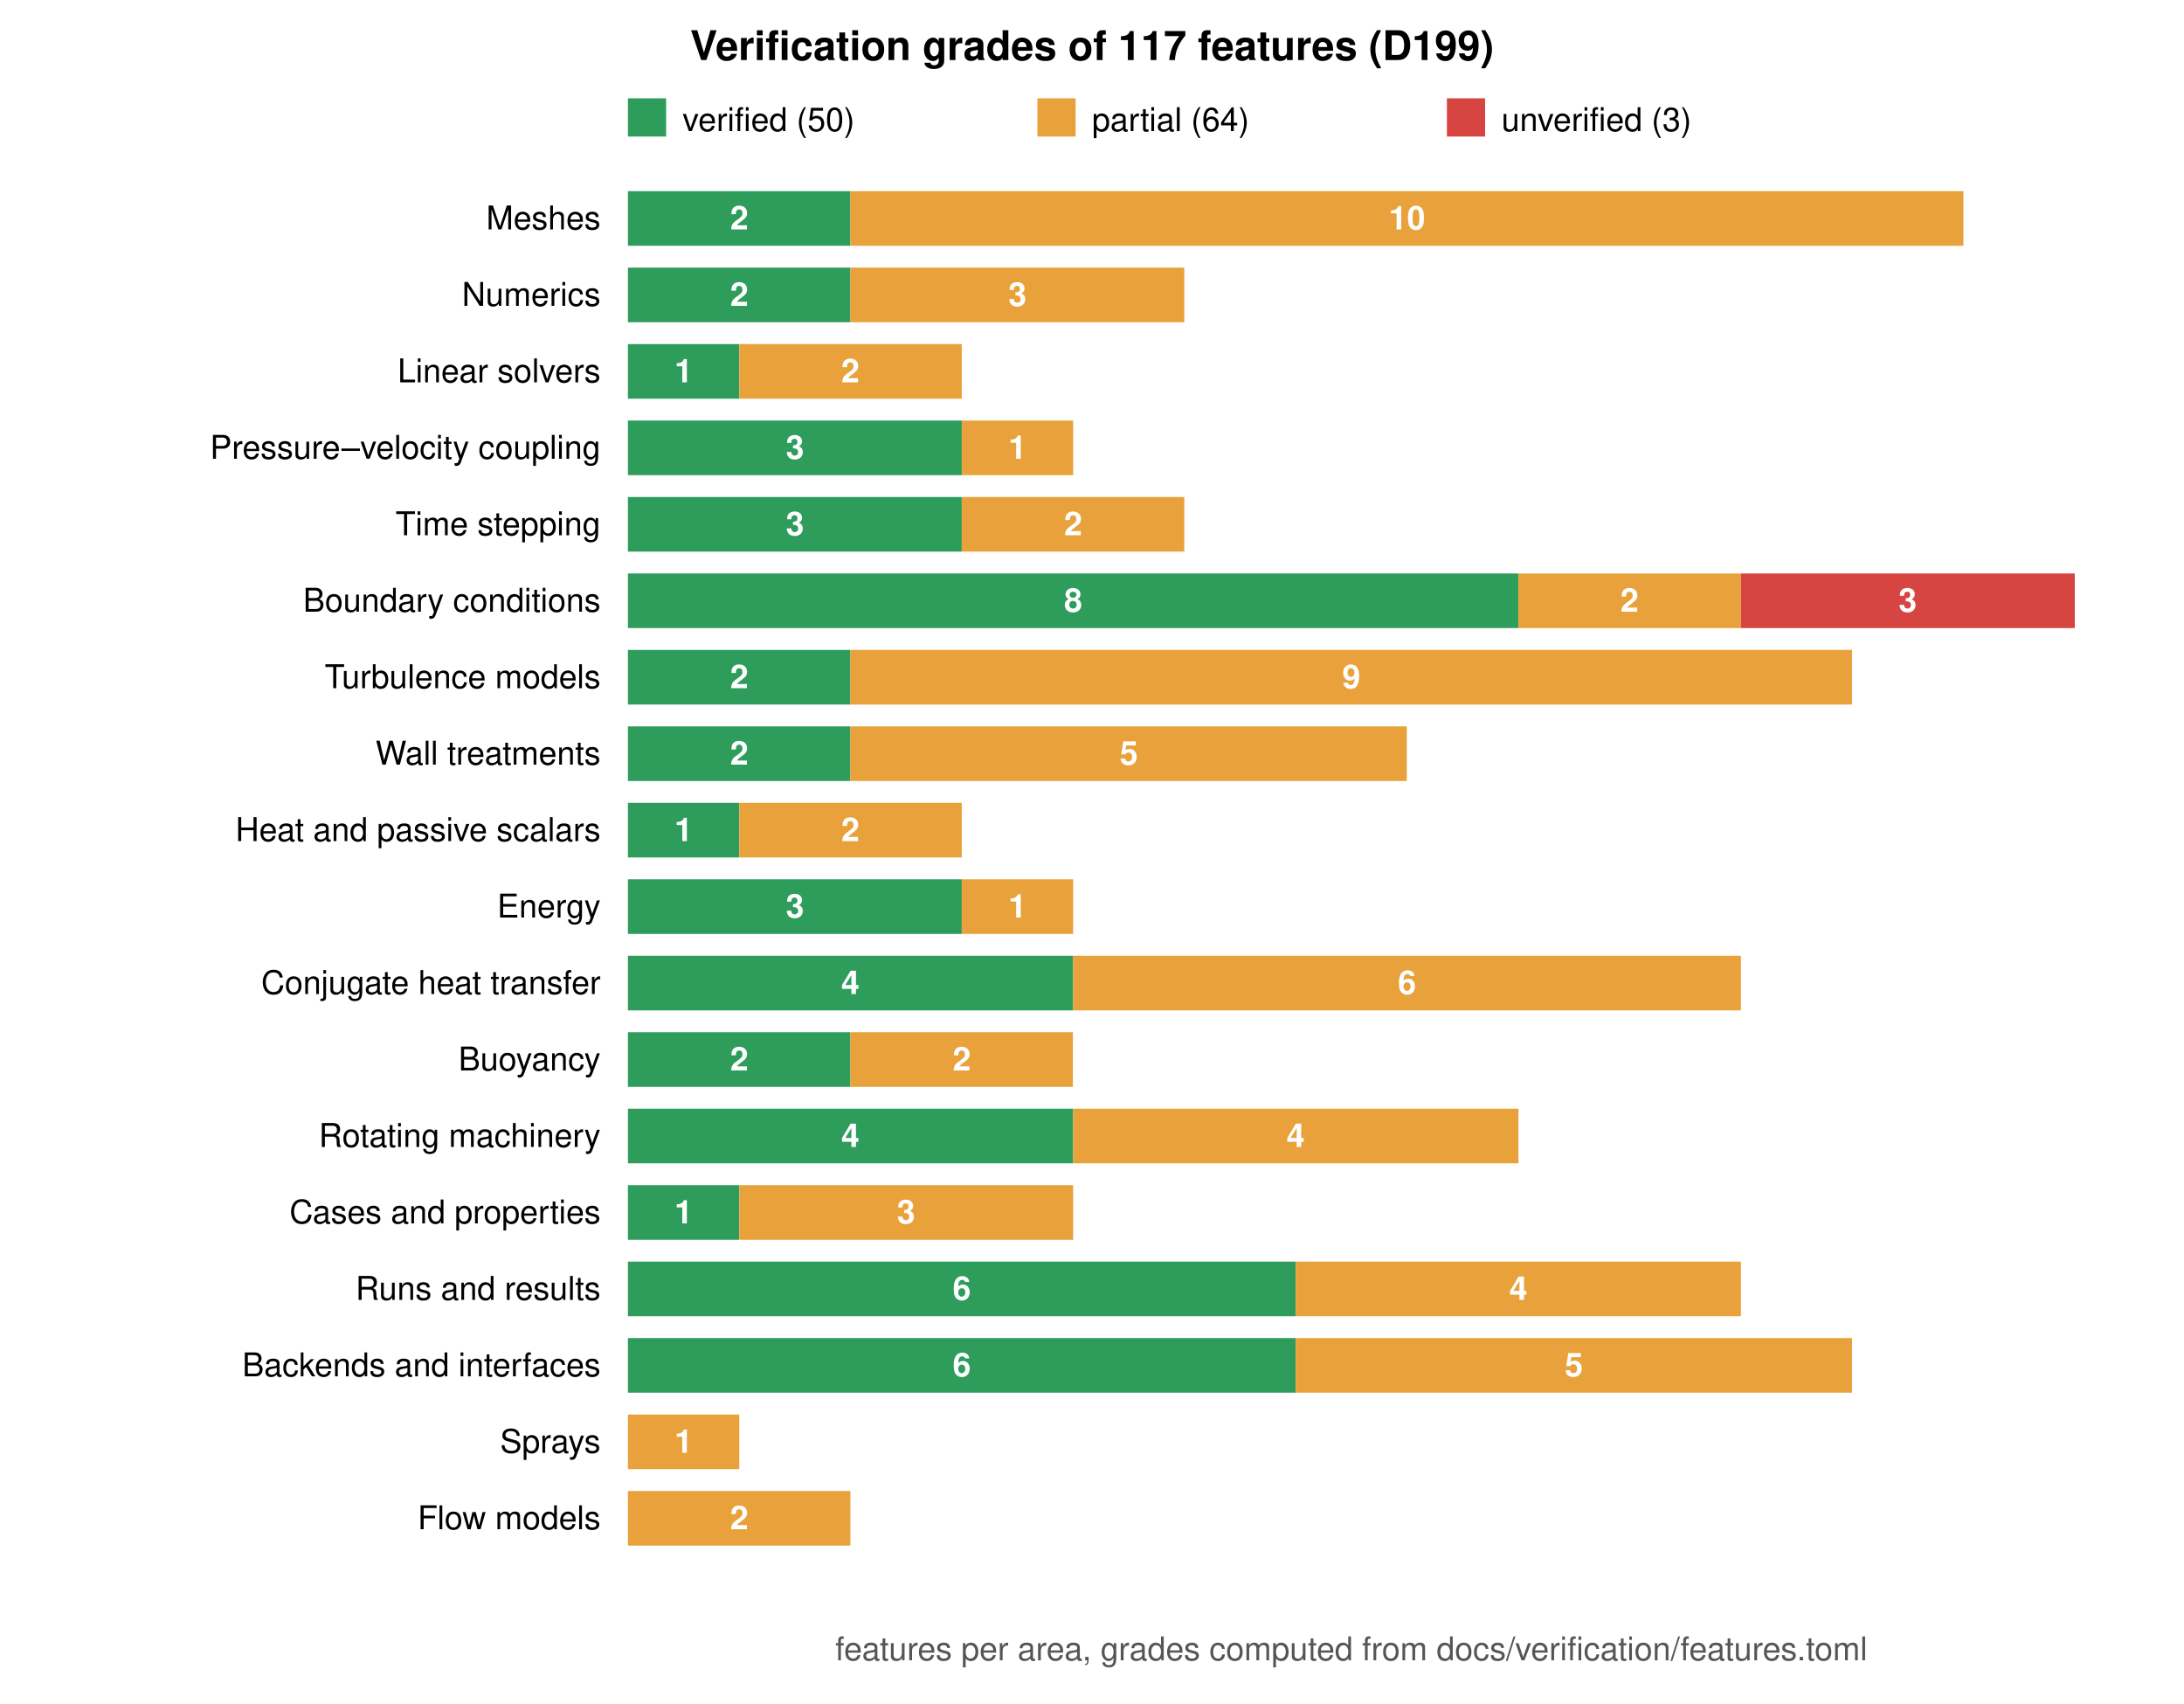
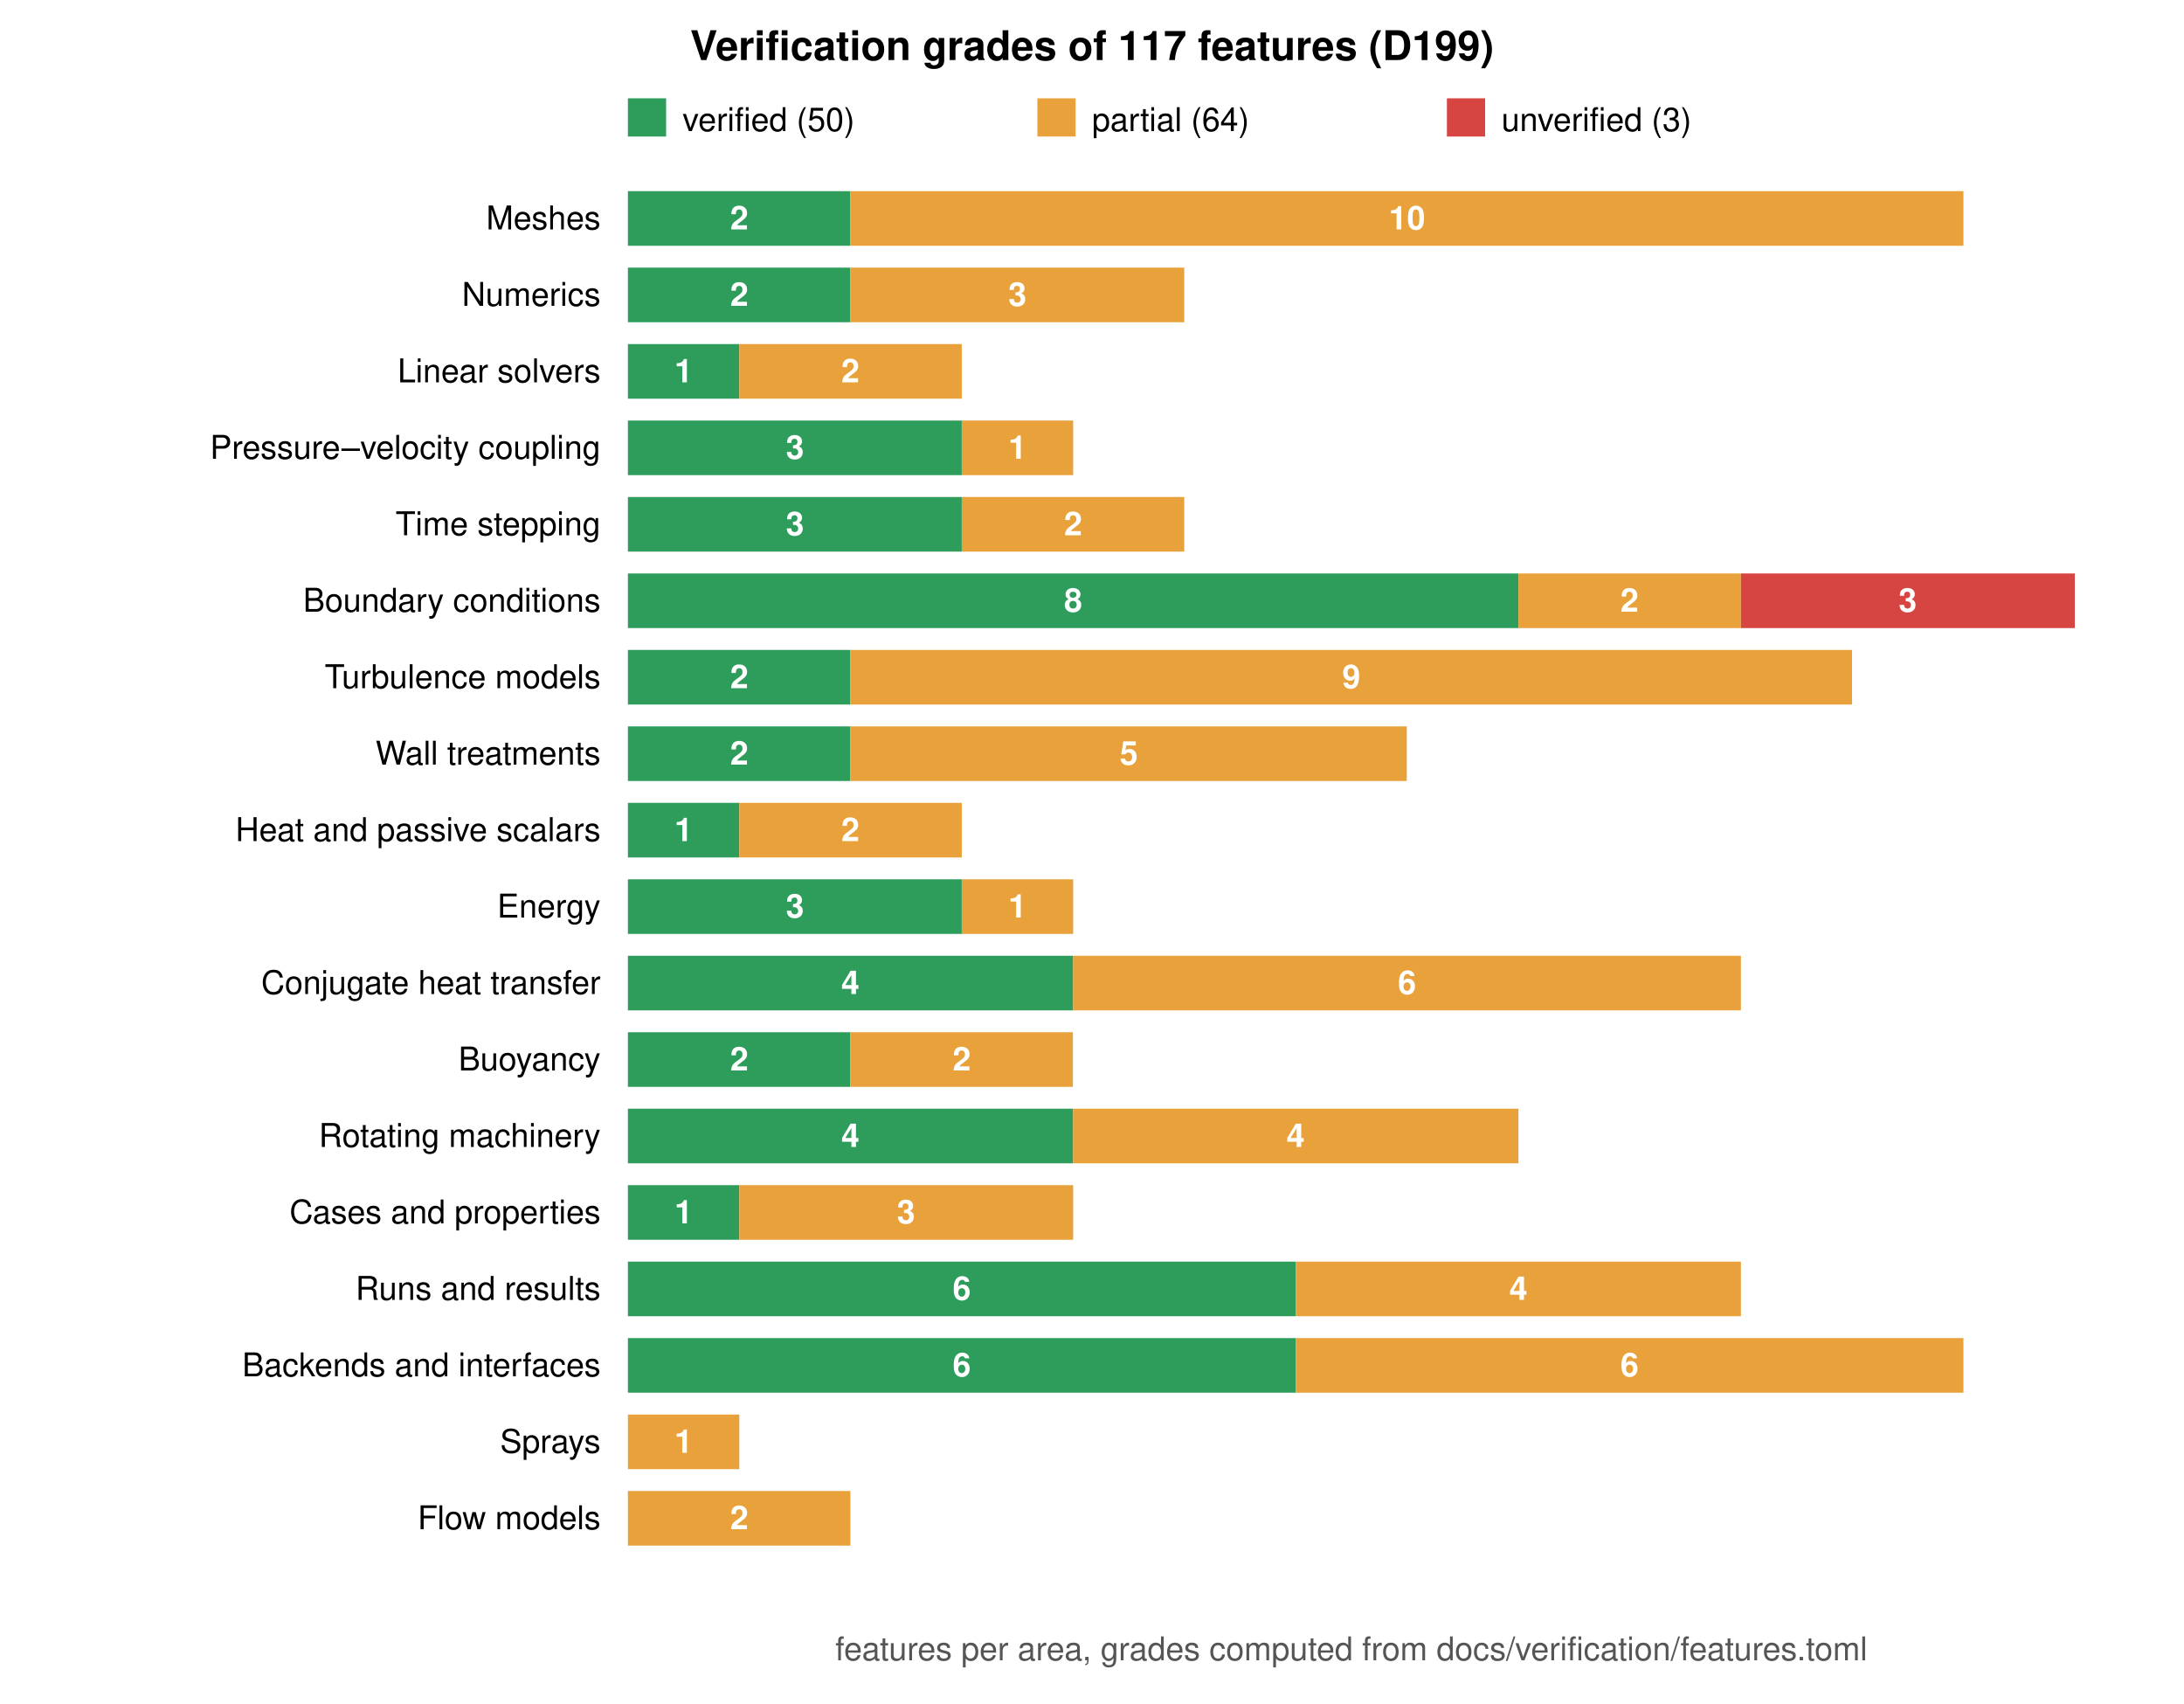
<svg xmlns="http://www.w3.org/2000/svg" viewBox="0 0 800 624" width="800" height="624" font-family="Helvetica, Arial, sans-serif" font-size="12">
  <rect width="800" height="624" fill="white" />
  <text x="400.0" y="22" text-anchor="middle" font-size="15" font-weight="bold">Verification grades of 117 features (D199)</text>
  <rect x="230" y="36" width="14" height="14" fill="#2e9d5b" />
  <text x="250" y="48">verified (50)</text>
  <rect x="380" y="36" width="14" height="14" fill="#e9a23b" />
  <text x="400" y="48">partial (64)</text>
  <rect x="530" y="36" width="14" height="14" fill="#d64541" />
  <text x="550" y="48">unverified (3)</text>
  <text x="220" y="84.0" text-anchor="end">Meshes</text>
  <rect x="230.0" y="70" width="81.5" height="20" fill="#2e9d5b" />
  <text x="270.8" y="84.0" text-anchor="middle" fill="white" font-weight="bold">2</text>
  <rect x="311.5" y="70" width="407.7" height="20" fill="#e9a23b" />
  <text x="515.4" y="84.0" text-anchor="middle" fill="white" font-weight="bold">10</text>
  <text x="220" y="112.0" text-anchor="end">Numerics</text>
  <rect x="230.0" y="98" width="81.5" height="20" fill="#2e9d5b" />
  <text x="270.8" y="112.0" text-anchor="middle" fill="white" font-weight="bold">2</text>
  <rect x="311.5" y="98" width="122.3" height="20" fill="#e9a23b" />
  <text x="372.7" y="112.0" text-anchor="middle" fill="white" font-weight="bold">3</text>
  <text x="220" y="140.0" text-anchor="end">Linear solvers</text>
  <rect x="230.0" y="126" width="40.8" height="20" fill="#2e9d5b" />
  <text x="250.4" y="140.0" text-anchor="middle" fill="white" font-weight="bold">1</text>
  <rect x="270.8" y="126" width="81.5" height="20" fill="#e9a23b" />
  <text x="311.5" y="140.0" text-anchor="middle" fill="white" font-weight="bold">2</text>
  <text x="220" y="168.0" text-anchor="end">Pressure–velocity coupling</text>
  <rect x="230.0" y="154" width="122.3" height="20" fill="#2e9d5b" />
  <text x="291.2" y="168.0" text-anchor="middle" fill="white" font-weight="bold">3</text>
  <rect x="352.3" y="154" width="40.8" height="20" fill="#e9a23b" />
  <text x="372.7" y="168.0" text-anchor="middle" fill="white" font-weight="bold">1</text>
  <text x="220" y="196.0" text-anchor="end">Time stepping</text>
  <rect x="230.0" y="182" width="122.3" height="20" fill="#2e9d5b" />
  <text x="291.2" y="196.0" text-anchor="middle" fill="white" font-weight="bold">3</text>
  <rect x="352.3" y="182" width="81.5" height="20" fill="#e9a23b" />
  <text x="393.1" y="196.0" text-anchor="middle" fill="white" font-weight="bold">2</text>
  <text x="220" y="224.0" text-anchor="end">Boundary conditions</text>
  <rect x="230.0" y="210" width="326.2" height="20" fill="#2e9d5b" />
  <text x="393.1" y="224.0" text-anchor="middle" fill="white" font-weight="bold">8</text>
  <rect x="556.2" y="210" width="81.5" height="20" fill="#e9a23b" />
  <text x="596.9" y="224.0" text-anchor="middle" fill="white" font-weight="bold">2</text>
  <rect x="637.7" y="210" width="122.3" height="20" fill="#d64541" />
  <text x="698.8" y="224.0" text-anchor="middle" fill="white" font-weight="bold">3</text>
  <text x="220" y="252.0" text-anchor="end">Turbulence models</text>
  <rect x="230.0" y="238" width="81.5" height="20" fill="#2e9d5b" />
  <text x="270.8" y="252.0" text-anchor="middle" fill="white" font-weight="bold">2</text>
  <rect x="311.5" y="238" width="366.9" height="20" fill="#e9a23b" />
  <text x="495.0" y="252.0" text-anchor="middle" fill="white" font-weight="bold">9</text>
  <text x="220" y="280.0" text-anchor="end">Wall treatments</text>
  <rect x="230.0" y="266" width="81.5" height="20" fill="#2e9d5b" />
  <text x="270.8" y="280.0" text-anchor="middle" fill="white" font-weight="bold">2</text>
  <rect x="311.5" y="266" width="203.8" height="20" fill="#e9a23b" />
  <text x="413.5" y="280.0" text-anchor="middle" fill="white" font-weight="bold">5</text>
  <text x="220" y="308.0" text-anchor="end">Heat and passive scalars</text>
  <rect x="230.0" y="294" width="40.8" height="20" fill="#2e9d5b" />
  <text x="250.4" y="308.0" text-anchor="middle" fill="white" font-weight="bold">1</text>
  <rect x="270.8" y="294" width="81.5" height="20" fill="#e9a23b" />
  <text x="311.5" y="308.0" text-anchor="middle" fill="white" font-weight="bold">2</text>
  <text x="220" y="336.0" text-anchor="end">Energy</text>
  <rect x="230.0" y="322" width="122.3" height="20" fill="#2e9d5b" />
  <text x="291.2" y="336.0" text-anchor="middle" fill="white" font-weight="bold">3</text>
  <rect x="352.3" y="322" width="40.8" height="20" fill="#e9a23b" />
  <text x="372.7" y="336.0" text-anchor="middle" fill="white" font-weight="bold">1</text>
  <text x="220" y="364.0" text-anchor="end">Conjugate heat transfer</text>
  <rect x="230.0" y="350" width="163.1" height="20" fill="#2e9d5b" />
  <text x="311.5" y="364.0" text-anchor="middle" fill="white" font-weight="bold">4</text>
  <rect x="393.1" y="350" width="244.6" height="20" fill="#e9a23b" />
  <text x="515.4" y="364.0" text-anchor="middle" fill="white" font-weight="bold">6</text>
  <text x="220" y="392.0" text-anchor="end">Buoyancy</text>
  <rect x="230.0" y="378" width="81.5" height="20" fill="#2e9d5b" />
  <text x="270.8" y="392.0" text-anchor="middle" fill="white" font-weight="bold">2</text>
  <rect x="311.5" y="378" width="81.5" height="20" fill="#e9a23b" />
  <text x="352.3" y="392.0" text-anchor="middle" fill="white" font-weight="bold">2</text>
  <text x="220" y="420.0" text-anchor="end">Rotating machinery</text>
  <rect x="230.0" y="406" width="163.1" height="20" fill="#2e9d5b" />
  <text x="311.5" y="420.0" text-anchor="middle" fill="white" font-weight="bold">4</text>
  <rect x="393.1" y="406" width="163.1" height="20" fill="#e9a23b" />
  <text x="474.6" y="420.0" text-anchor="middle" fill="white" font-weight="bold">4</text>
  <text x="220" y="448.0" text-anchor="end">Cases and properties</text>
  <rect x="230.0" y="434" width="40.8" height="20" fill="#2e9d5b" />
  <text x="250.4" y="448.0" text-anchor="middle" fill="white" font-weight="bold">1</text>
  <rect x="270.8" y="434" width="122.3" height="20" fill="#e9a23b" />
  <text x="331.9" y="448.0" text-anchor="middle" fill="white" font-weight="bold">3</text>
  <text x="220" y="476.0" text-anchor="end">Runs and results</text>
  <rect x="230.0" y="462" width="244.6" height="20" fill="#2e9d5b" />
  <text x="352.3" y="476.0" text-anchor="middle" fill="white" font-weight="bold">6</text>
  <rect x="474.6" y="462" width="163.1" height="20" fill="#e9a23b" />
  <text x="556.2" y="476.0" text-anchor="middle" fill="white" font-weight="bold">4</text>
  <text x="220" y="504.0" text-anchor="end">Backends and interfaces</text>
  <rect x="230.0" y="490" width="244.6" height="20" fill="#2e9d5b" />
  <text x="352.3" y="504.0" text-anchor="middle" fill="white" font-weight="bold">6</text>
-   <rect x="474.6" y="490" width="203.8" height="20" fill="#e9a23b" />
-   <text x="576.5" y="504.0" text-anchor="middle" fill="white" font-weight="bold">5</text>
+   <rect x="474.6" y="490" width="244.6" height="20" fill="#e9a23b" />
+   <text x="596.9" y="504.0" text-anchor="middle" fill="white" font-weight="bold">6</text>
  <text x="220" y="532.0" text-anchor="end">Sprays</text>
  <rect x="230.0" y="518" width="40.8" height="20" fill="#e9a23b" />
  <text x="250.4" y="532.0" text-anchor="middle" fill="white" font-weight="bold">1</text>
  <text x="220" y="560.0" text-anchor="end">Flow models</text>
  <rect x="230.0" y="546" width="81.5" height="20" fill="#e9a23b" />
  <text x="270.8" y="560.0" text-anchor="middle" fill="white" font-weight="bold">2</text>
  <text x="495.0" y="608" text-anchor="middle" fill="#555">features per area, grades computed from docs/verification/features.toml</text>
</svg>
